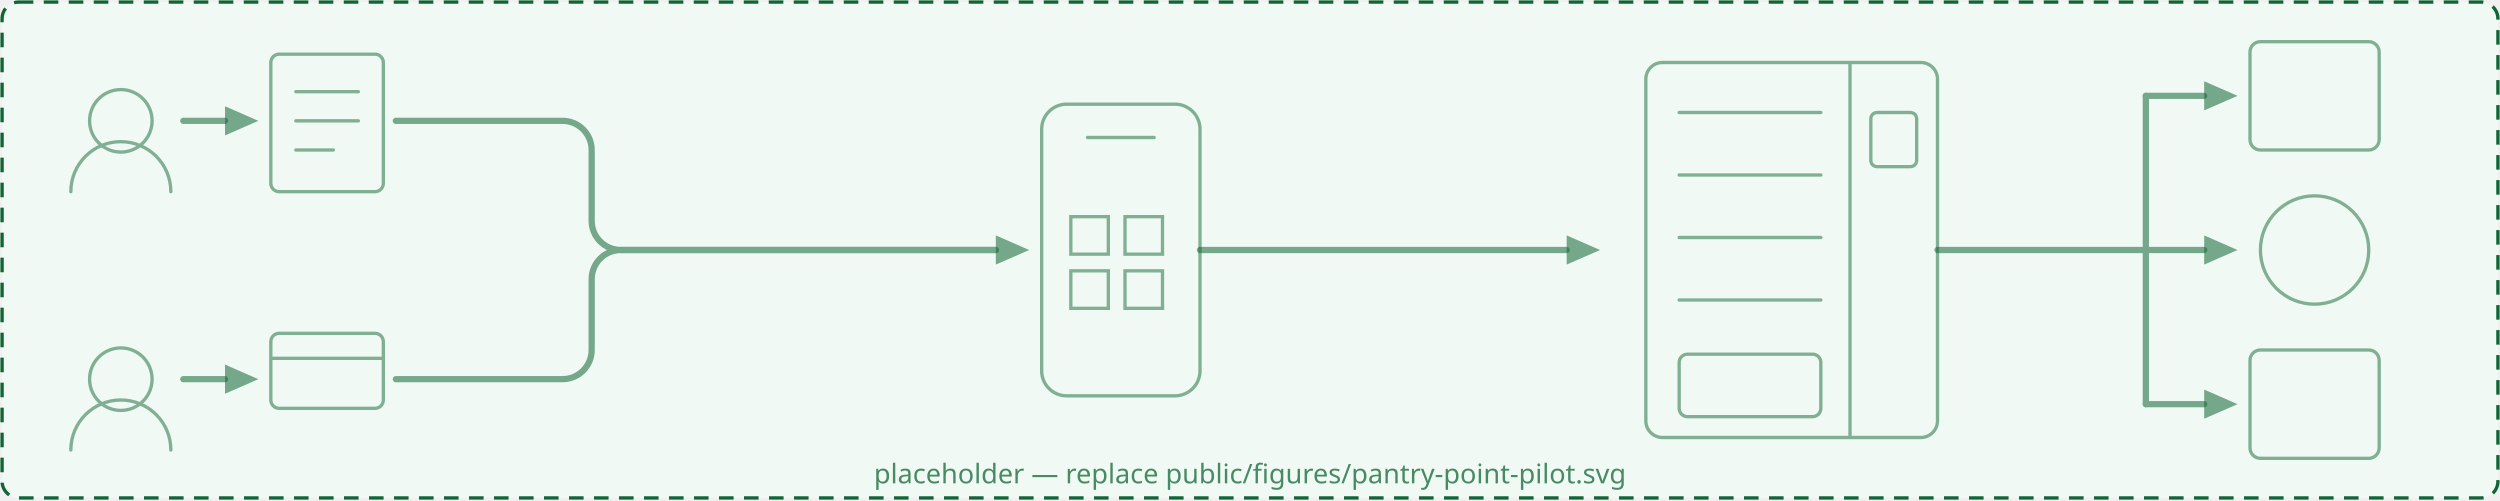
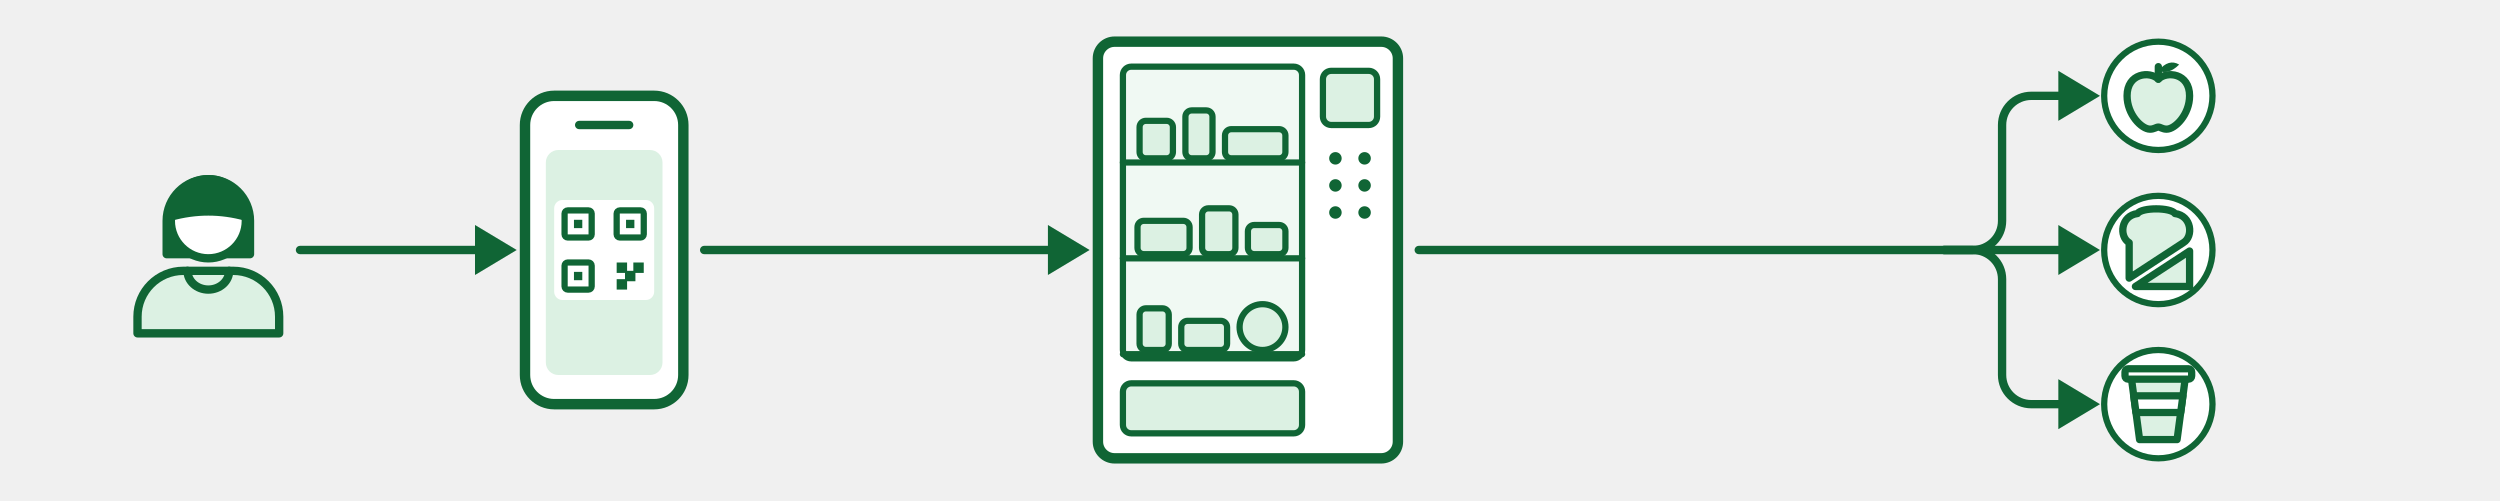
<svg xmlns="http://www.w3.org/2000/svg" viewBox="0 0 1200 240" width="1200" height="240">
-   <rect x="1" y="1" width="1198" height="238" rx="8" fill="#f0f9f3" stroke="#106535" stroke-width="1.6" stroke-dasharray="7 5" />
-   <g fill="none" stroke="#106535" stroke-width="1.6" opacity=".5">
-     <circle cx="58" cy="58" r="15" />
-     <path d="M34 92a24 24 0 0 1 48 0" stroke-linecap="round" />
-     <rect x="130" y="26" width="54" height="66" rx="4" />
-     <path d="M142 44h30M142 58h30M142 72h18" stroke-linecap="round" />
-     <circle cx="58" cy="182" r="15" />
-     <path d="M34 216a24 24 0 0 1 48 0" stroke-linecap="round" />
-     <rect x="130" y="160" width="54" height="36" rx="4" />
-     <path d="M130 172h54" />
-     <rect x="500" y="50" width="76" height="140" rx="12" />
-     <path d="M522 66h32" stroke-linecap="round" />
-     <path d="M514 104h18v18h-18zM540 104h18v18h-18zM514 130h18v18h-18zM540 130h18v18h-18z" />
-     <rect x="790" y="30" width="140" height="180" rx="8" />
-     <path d="M888 30v180" />
-     <path d="M806 54h68M806 84h68M806 114h68M806 144h68" stroke-linecap="round" />
-     <rect x="898" y="54" width="22" height="26" rx="3" />
-     <rect x="806" y="170" width="68" height="30" rx="4" />
-     <rect x="1080" y="20" width="62" height="52" rx="5" />
-     <circle cx="1111" cy="120" r="26" />
-     <rect x="1080" y="168" width="62" height="52" rx="5" />
+   <defs>
+     <g id="sandwich" transform="translate(-1 -1.5)">
+       <path d="M-13 15V-2c-5-3-4-13 4-14c2-3 16-3 18 0c8 1 9 11 4 14z" />
+       <path d="M-13 15L13-2V15z" transform="translate(3 4)" />
+     </g>
+     <g id="cup">
+       <path d="M-13-13h26l-4 30h-18z" />
+       <path d="M-11.8-4h23.6l-1.07 8h-21.46z" fill="#ffffff" />
+       <rect x="-16" y="-17" width="32" height="5" rx="1.5" fill="#ffffff" />
+     </g>
+   </defs>
+   <g fill="none" stroke="#106535" stroke-width="4" stroke-linecap="round" stroke-linejoin="round">
+     <g transform="translate(40 0)">
+       <path d="M40 106a20 20 0 0 1 40 0v16h-40z" fill="#106535" />
+       <path d="M26 160v-8a22 22 0 0 1 22-22h24a22 22 0 0 1 22 22v8z" fill="#dcf1e3" />
+       <path d="M50 130a10 9 0 0 0 20 0" />
+       <circle cx="60" cy="106" r="18" fill="#ffffff" />
+       <path d="M42 104a18 18 0 0 1 36 0q-18-5-36 0z" fill="#106535" />
+     </g>
+     <path d="M144 120H228" />
+     <path d="M338 120H503" />
+     <path d="M681 120H988" />
+     <path d="M933 120h14a14 14 0 0 0 14-14V60a14 14 0 0 1 14-14h13" />
+     <path d="M933 120h14a14 14 0 0 1 14 14v46a14 14 0 0 0 14 14h13" />
  </g>
-   <g stroke="#106535" stroke-width="3" opacity=".55" fill="none" stroke-linecap="round">
-     <path d="M88 58h20" />
-     <path d="M88 182h20" />
-     <path d="M190 58h80a14 14 0 0 1 14 14v34a14 14 0 0 0 14 14h180" />
-     <path d="M190 182h80a14 14 0 0 0 14-14v-34a14 14 0 0 1 14-14h180" />
-     <path d="M576 120h176" />
-     <path d="M930 120h100" />
-     <path d="M1030 46v148" />
-     <path d="M1030 46h28M1030 120h28M1030 194h28" />
+   <g fill="#106535">
+     <path d="M228 108l20 12-20 12z" />
+     <path d="M503 108l20 12-20 12z" />
+     <path d="M988 34l20 12-20 12z" />
+     <path d="M988 108l20 12-20 12z" />
+     <path d="M988 182l20 12-20 12z" />
  </g>
-   <g fill="#106535" opacity=".55">
-     <path d="M108 51l16 7-16 7z" />
-     <path d="M108 175l16 7-16 7z" />
-     <path d="M478 113l16 7-16 7z" />
-     <path d="M752 113l16 7-16 7z" />
-     <path d="M1058 39l16 7-16 7z" />
-     <path d="M1058 113l16 7-16 7z" />
-     <path d="M1058 187l16 7-16 7z" />
+   <g transform="translate(-248 0)">
+     <rect x="500" y="46" width="76" height="148" rx="14" fill="#ffffff" stroke="#106535" stroke-width="5" />
+     <path d="M526 60h24" stroke="#106535" stroke-width="4" stroke-linecap="round" />
+     <rect x="510" y="72" width="56" height="108" rx="6" fill="#dcf1e3" />
+     <rect x="514" y="96" width="48" height="48" rx="4" fill="#ffffff" />
+     <g fill="none" stroke="#106535" stroke-width="3">
+       <rect x="519" y="101" width="13" height="13" rx="1.5" />
+       <rect x="544" y="101" width="13" height="13" rx="1.5" />
+       <rect x="519" y="126" width="13" height="13" rx="1.5" />
+     </g>
+     <g fill="#106535">
+       <rect x="523.5" y="105.5" width="4" height="4" />
+       <rect x="548.5" y="105.5" width="4" height="4" />
+       <rect x="523.5" y="130.5" width="4" height="4" />
+       <rect x="544" y="126" width="5" height="5" />
+       <rect x="552" y="126" width="5" height="5" />
+       <rect x="544" y="134" width="5" height="5" />
+       <rect x="548" y="130" width="5" height="5" />
+     </g>
  </g>
-   <g font-family="system-ui, sans-serif" font-size="13" fill="#106535" opacity=".75" text-anchor="middle">
-     <text x="600" y="232">placeholder — replace public/figures/pantry-point-pilot.svg</text>
+   <g transform="translate(-263 0)">
+     <rect x="790" y="20" width="144" height="200" rx="8" fill="#ffffff" stroke="#106535" stroke-width="5" />
+     <rect x="802" y="32" width="86" height="140" rx="4" fill="#f0f9f3" stroke="#106535" stroke-width="3" />
+     <g stroke="#106535" stroke-width="3" stroke-linecap="round">
+       <path d="M802 78h86M802 124h86M802 170h86" />
+     </g>
+     <g fill="#dcf1e3" stroke="#106535" stroke-width="3">
+       <rect x="810" y="58" width="16" height="18" rx="3" />
+       <rect x="832" y="53" width="13" height="23" rx="3" />
+       <rect x="851" y="62" width="29" height="14" rx="3" />
+       <rect x="809" y="106" width="25" height="16" rx="3" />
+       <rect x="840" y="100" width="16" height="22" rx="3" />
+       <rect x="862" y="108" width="18" height="14" rx="3" />
+       <rect x="810" y="148" width="14" height="20" rx="3" />
+       <rect x="830" y="154" width="22" height="14" rx="3" />
+       <rect x="858" y="146" width="22" height="22" rx="11" />
+     </g>
+     <rect x="898" y="34" width="26" height="26" rx="4" fill="#dcf1e3" stroke="#106535" stroke-width="3" />
+     <g fill="#106535">
+       <circle cx="904" cy="76" r="3" />
+       <circle cx="918" cy="76" r="3" />
+       <circle cx="904" cy="89" r="3" />
+       <circle cx="918" cy="89" r="3" />
+       <circle cx="904" cy="102" r="3" />
+       <circle cx="918" cy="102" r="3" />
+     </g>
+     <rect x="802" y="184" width="86" height="24" rx="4" fill="#dcf1e3" stroke="#106535" stroke-width="3" />
  </g>
+   <g fill="#ffffff" stroke="#106535" stroke-width="3">
+     <circle cx="1036" cy="46" r="26" />
+     <circle cx="1036" cy="120" r="26" />
+     <circle cx="1036" cy="194" r="26" />
+   </g>
+   <g fill="none" stroke="#106535" stroke-width="3.5" stroke-linecap="round" stroke-linejoin="round">
+     <g transform="translate(-74 0)">
+       <path d="M1110 38c-4-4-15-3-15 8 0 9 7 16 11 16 2 0 3-1 4-1s2 1 4 1c4 0 11-7 11-16 0-11-11-12-15-8z" fill="#dcf1e3" />
+       <path d="M1110 38v-6" />
+       <use href="#sandwich" transform="translate(1110 120)" fill="#dcf1e3" />
+       <use href="#cup" transform="translate(1110 194)" fill="#dcf1e3" />
+     </g>
+   </g>
+   <path d="M1036 34q5-6 10-3q-5 5-10 3z" fill="#106535" />
</svg>
